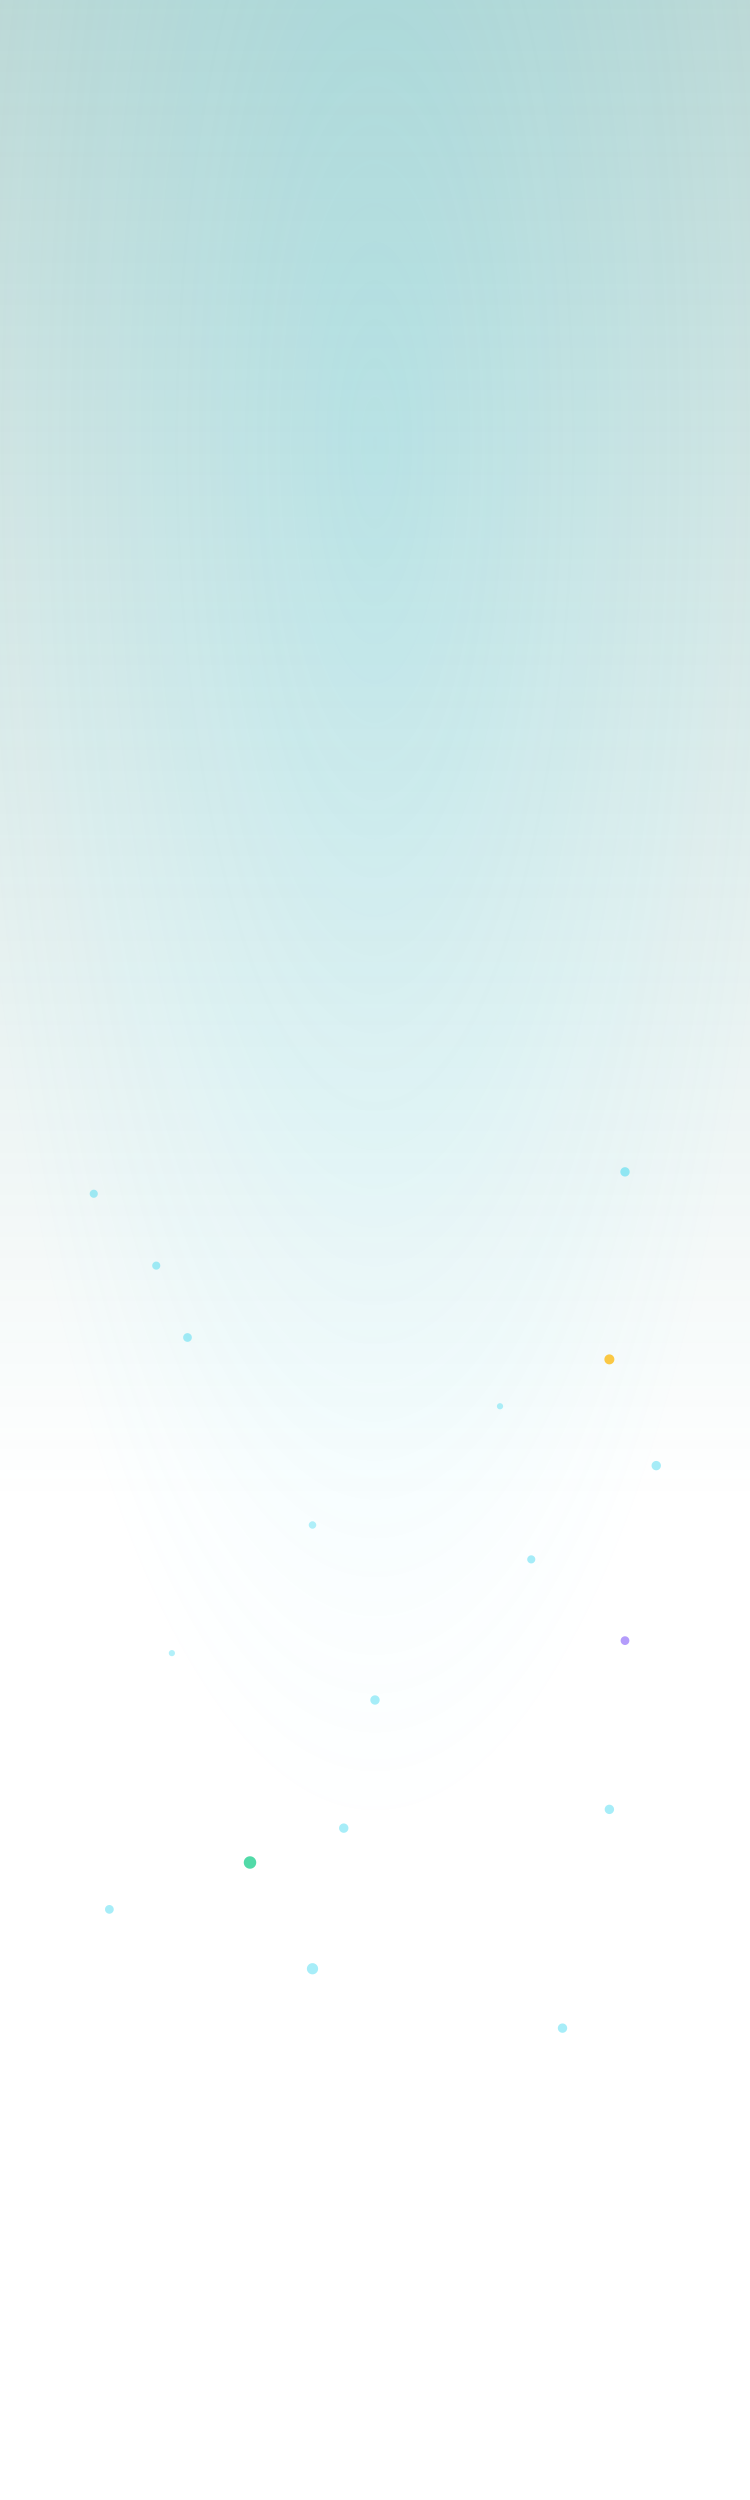
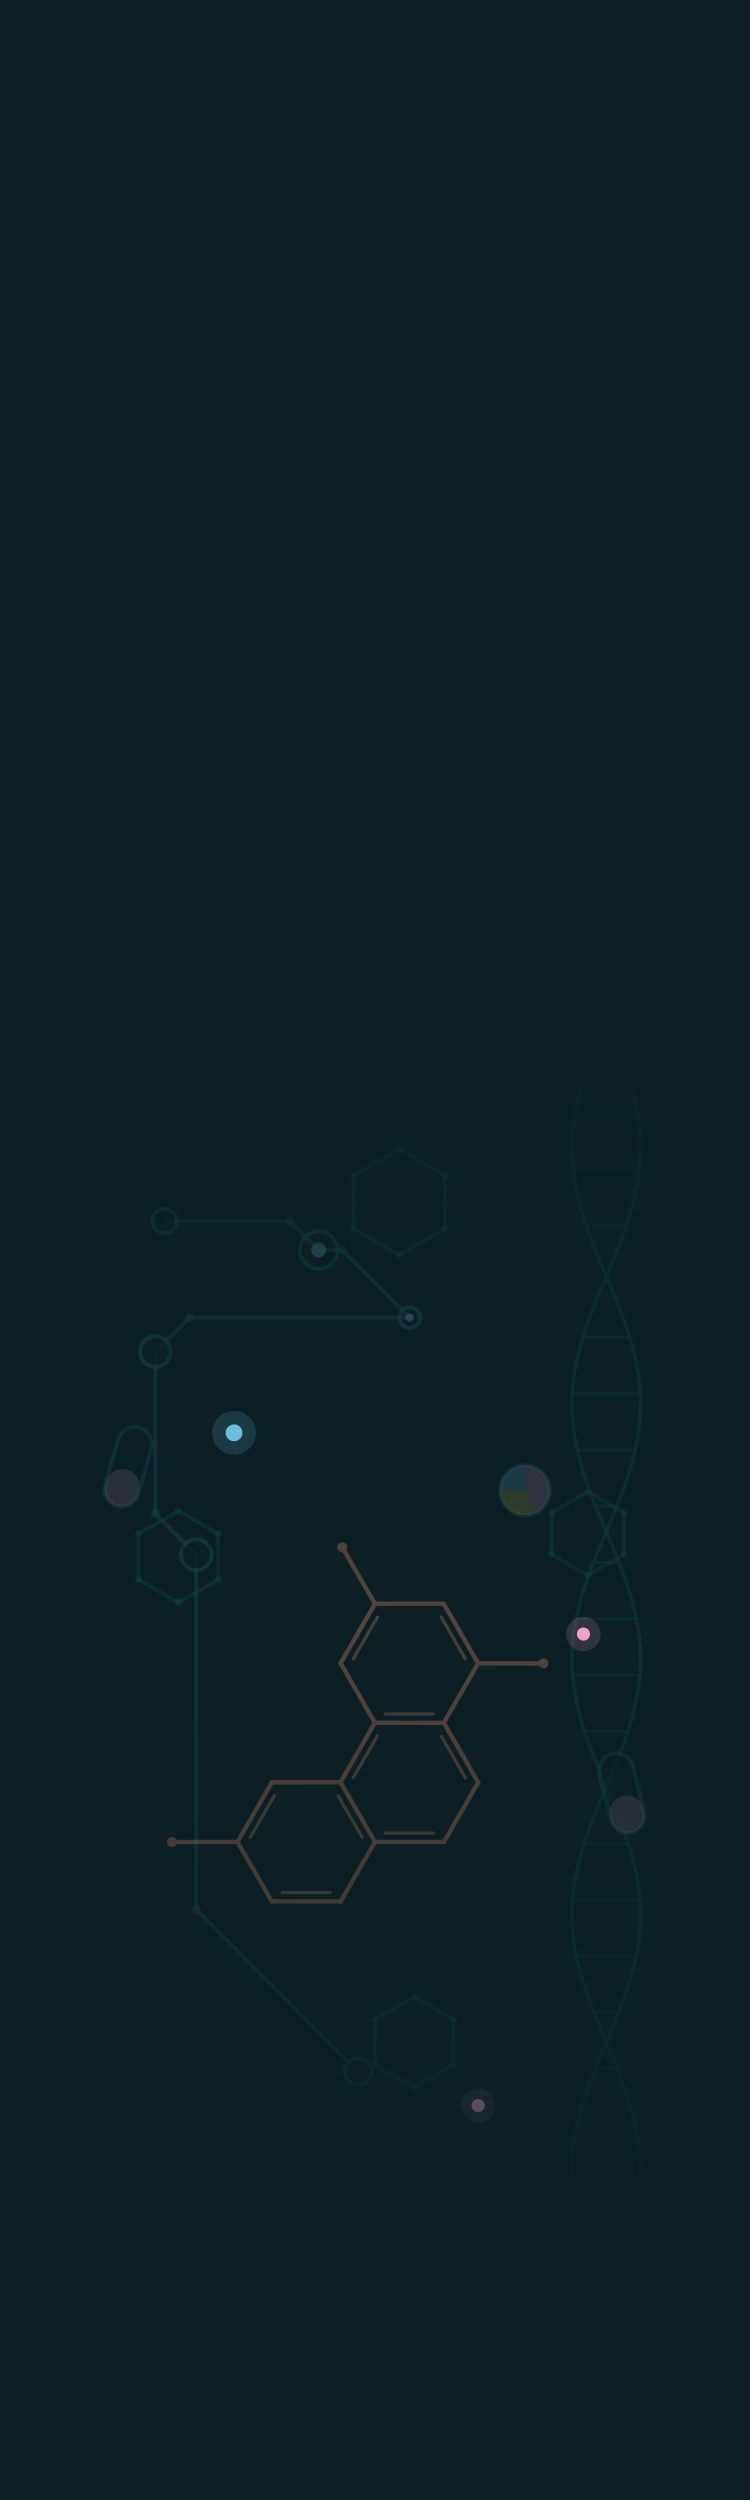
<svg xmlns="http://www.w3.org/2000/svg" viewBox="0 0 240 800" preserveAspectRatio="xMidYMid slice" role="img" aria-label="Genesis Workbench vertical sidebar background (dark)">
  <defs>
-     <linearGradient id="bg-fade-v-d" x1="0%" y1="0%" x2="0%" y2="100%">
-       <stop offset="0%" stop-color="#0f766e" stop-opacity="0.28" />
-       <stop offset="60%" stop-color="#0f766e" stop-opacity="0" />
+     <linearGradient id="bgv" x1="0" y1="0" x2="0" y2="1">
+       <stop offset="0" stop-color="#0b1f24" />
+       <stop offset="1" stop-color="#0b1f24" />
    </linearGradient>
-     <radialGradient id="bg-glow-v-d" cx="50%" cy="18%" r="55%">
-       <stop offset="0%" stop-color="#22d3ee" stop-opacity="0.14" />
-       <stop offset="100%" stop-color="#22d3ee" stop-opacity="0" />
-     </radialGradient>
-     <g id="ico-dna-v" stroke-linecap="round" fill="none" stroke="#67e8f9" stroke-width="1.5">
-       <path d="M -10 -5 C -7 -5 -3 5 0 5 C 3 5 7 -5 10 -5" />
-       <path d="M -10 5 C -7 5 -3 -5 0 -5 C 3 -5 7 5 10 5" />
+     <linearGradient id="fade" x1="0" y1="0" x2="0" y2="1">
+       <stop offset="0" stop-color="#fff" stop-opacity="0" />
+       <stop offset="0.40" stop-color="#fff" stop-opacity="0" />
+       <stop offset="0.53" stop-color="#fff" stop-opacity="0.85" />
+       <stop offset="0.65" stop-color="#fff" stop-opacity="1" />
+       <stop offset="0.78" stop-color="#fff" stop-opacity="0.7" />
+       <stop offset="0.90" stop-color="#fff" stop-opacity="0" />
+       <stop offset="1" stop-color="#fff" stop-opacity="0" />
+     </linearGradient>
+     <mask id="fademask">
+       <rect width="240" height="800" fill="url(#fade)" />
+     </mask>
+   </defs>
+   <rect width="240" height="800" fill="url(#bgv)" />
+   <g mask="url(#fademask)">
+     <g opacity="0.34">
+       <g opacity="0.85">
+         <animate attributeName="opacity" values="0.2;0.85;0.2" keyTimes="0;0.5;1" dur="8.3s" begin="7.4s" repeatCount="indefinite" calcMode="spline" keySplines="0.42 0 0.58 1;0.42 0 0.58 1" />
+         <polyline points="199.6,497.4 188.1,504.1 176.5,497.4 176.5,484.1 188.1,477.4 199.6,484.1 199.6,497.4" fill="none" stroke="#178a8a" stroke-width="1.2" opacity="0.45" stroke-linejoin="round" />
+         <circle cx="199.6" cy="497.4" r="1.1" fill="#178a8a" opacity="0.45" />
+         <circle cx="188.1" cy="504.1" r="1.1" fill="#178a8a" opacity="0.45" />
+         <circle cx="176.5" cy="497.4" r="1.1" fill="#178a8a" opacity="0.45" />
+         <circle cx="176.5" cy="484.1" r="1.1" fill="#178a8a" opacity="0.45" />
+         <circle cx="188.1" cy="477.4" r="1.1" fill="#178a8a" opacity="0.45" />
+         <circle cx="199.6" cy="484.1" r="1.1" fill="#178a8a" opacity="0.45" />
+       </g>
+       <polyline points="145.1,660.7 132.6,668.0 120.0,660.7 120.0,646.2 132.6,639.0 145.1,646.2 145.1,660.7" fill="none" stroke="#178a8a" stroke-width="1.2" opacity="0.45" stroke-linejoin="round" />
+       <circle cx="145.1" cy="660.7" r="1.1" fill="#178a8a" opacity="0.45" />
+       <circle cx="132.6" cy="668.0" r="1.1" fill="#178a8a" opacity="0.45" />
+       <circle cx="120.0" cy="660.7" r="1.1" fill="#178a8a" opacity="0.45" />
+       <circle cx="120.0" cy="646.2" r="1.1" fill="#178a8a" opacity="0.45" />
+       <circle cx="132.6" cy="639.0" r="1.1" fill="#178a8a" opacity="0.45" />
+       <circle cx="145.1" cy="646.2" r="1.1" fill="#178a8a" opacity="0.45" />
+       <polyline points="69.8,505.5 57.1,512.8 44.3,505.5 44.3,490.8 57.1,483.5 69.8,490.8 69.8,505.5" fill="none" stroke="#178a8a" stroke-width="1.2" opacity="0.45" stroke-linejoin="round" />
+       <circle cx="69.8" cy="505.5" r="1.1" fill="#178a8a" opacity="0.45" />
+       <circle cx="57.1" cy="512.8" r="1.1" fill="#178a8a" opacity="0.45" />
+       <circle cx="44.3" cy="505.5" r="1.1" fill="#178a8a" opacity="0.45" />
+       <circle cx="44.3" cy="490.8" r="1.1" fill="#178a8a" opacity="0.45" />
+       <circle cx="57.1" cy="483.5" r="1.1" fill="#178a8a" opacity="0.45" />
+       <circle cx="69.8" cy="490.8" r="1.1" fill="#178a8a" opacity="0.45" />
+       <polyline points="142.4,393.2 127.8,401.6 113.1,393.2 113.1,376.2 127.8,367.7 142.4,376.2 142.4,393.2" fill="none" stroke="#178a8a" stroke-width="1.2" opacity="0.45" stroke-linejoin="round" />
+       <circle cx="142.4" cy="393.2" r="1.1" fill="#178a8a" opacity="0.45" />
+       <circle cx="127.8" cy="401.6" r="1.1" fill="#178a8a" opacity="0.45" />
+       <circle cx="113.1" cy="393.2" r="1.1" fill="#178a8a" opacity="0.45" />
+       <circle cx="113.1" cy="376.2" r="1.1" fill="#178a8a" opacity="0.45" />
+       <circle cx="127.8" cy="367.7" r="1.1" fill="#178a8a" opacity="0.45" />
+       <circle cx="142.4" cy="376.2" r="1.1" fill="#178a8a" opacity="0.45" />
+       <polyline points="202.0,348.0 203.1,352.0 203.9,356.0 204.5,360.0 204.9,364.0 205.0,368.0 204.8,372.0 204.4,376.0 203.8,380.0 202.9,384.0 201.8,388.0 200.5,392.0 199.1,396.0 197.5,400.0 195.9,404.0 194.2,408.0 192.5,412.0 190.8,416.0 189.3,420.0 187.8,424.0 186.5,428.0 185.3,432.0 184.4,436.0 183.7,440.0 183.2,444.0 183.0,448.0 183.1,452.0 183.4,456.0 183.9,460.0 184.7,464.0 185.7,468.0 186.9,472.0 188.3,476.0 189.8,480.0 191.4,484.0 193.1,488.0 194.8,492.0 196.5,496.0 198.1,500.0 199.6,504.0 201.0,508.0 202.2,512.0 203.2,516.0 204.0,520.0 204.6,524.0 204.9,528.0 205.0,532.0 204.8,536.0 204.3,540.0 203.6,544.0 202.7,548.0 201.6,552.0 200.3,556.0 198.8,560.0 197.2,564.0 195.6,568.0 193.9,572.0 192.2,576.0 190.6,580.0 189.0,584.0 187.6,588.0 186.3,592.0 185.2,596.0 184.3,600.0 183.6,604.0 183.2,608.0 183.0,612.0 183.1,616.0 183.4,620.0 184.0,624.0 184.9,628.0 185.9,632.0 187.2,636.0 188.6,640.0 190.1,644.0 191.7,648.0 193.4,652.0 195.1,656.0 196.7,660.0 198.3,664.0 199.8,668.0 201.2,672.0 202.4,676.0 203.4,680.0 204.1,684.0 204.7,688.0 205.0,692.0 205.0,696.0" fill="none" stroke="#178a8a" stroke-width="1.2" opacity="0.4" stroke-linecap="round" />
+       <polyline points="186.0,348.0 184.9,352.0 184.1,356.0 183.5,360.0 183.1,364.0 183.0,368.0 183.2,372.0 183.6,376.0 184.2,380.0 185.1,384.0 186.2,388.0 187.5,392.0 188.9,396.0 190.5,400.0 192.1,404.0 193.8,408.0 195.5,412.0 197.2,416.0 198.7,420.0 200.2,424.0 201.5,428.0 202.7,432.0 203.6,436.0 204.3,440.0 204.8,444.0 205.0,448.0 204.9,452.0 204.6,456.0 204.1,460.0 203.3,464.0 202.3,468.0 201.1,472.0 199.7,476.0 198.2,480.0 196.6,484.0 194.9,488.0 193.2,492.0 191.5,496.0 189.9,500.0 188.4,504.0 187.0,508.0 185.8,512.0 184.8,516.0 184.0,520.0 183.4,524.0 183.1,528.0 183.0,532.0 183.2,536.0 183.7,540.0 184.4,544.0 185.3,548.0 186.4,552.0 187.7,556.0 189.2,560.0 190.8,564.0 192.4,568.0 194.1,572.0 195.8,576.0 197.4,580.0 199.0,584.0 200.4,588.0 201.7,592.0 202.8,596.0 203.7,600.0 204.4,604.0 204.8,608.0 205.0,612.0 204.9,616.0 204.6,620.0 204.0,624.0 203.1,628.0 202.1,632.0 200.8,636.0 199.4,640.0 197.9,644.0 196.3,648.0 194.6,652.0 192.9,656.0 191.3,660.0 189.7,664.0 188.2,668.0 186.8,672.0 185.6,676.0 184.6,680.0 183.9,684.0 183.3,688.0 183.0,692.0 183.0,696.0" fill="none" stroke="#178a8a" stroke-width="1.2" opacity="0.4" stroke-linecap="round" />
+       <line x1="203.9" y1="356" x2="184.1" y2="356" stroke="#178a8a" stroke-width="0.9" opacity="0.32" />
+       <line x1="204.7" y1="374" x2="183.3" y2="374" stroke="#178a8a" stroke-width="0.9" opacity="0.32" />
+       <line x1="200.5" y1="392" x2="187.5" y2="392" stroke="#178a8a" stroke-width="0.9" opacity="0.32" />
+       <line x1="193.3" y1="410" x2="194.7" y2="410" stroke="#178a8a" stroke-width="0.9" opacity="0.32" />
+       <line x1="186.5" y1="428" x2="201.5" y2="428" stroke="#178a8a" stroke-width="0.9" opacity="0.32" />
+       <line x1="183.1" y1="446" x2="204.9" y2="446" stroke="#178a8a" stroke-width="0.9" opacity="0.32" />
+       <line x1="184.7" y1="464" x2="203.3" y2="464" stroke="#178a8a" stroke-width="0.9" opacity="0.32" />
+       <line x1="190.6" y1="482" x2="197.4" y2="482" stroke="#178a8a" stroke-width="0.9" opacity="0.32" />
+       <line x1="198.1" y1="500" x2="189.9" y2="500" stroke="#178a8a" stroke-width="0.9" opacity="0.32" />
+       <line x1="203.7" y1="518" x2="184.3" y2="518" stroke="#178a8a" stroke-width="0.9" opacity="0.32" />
+       <line x1="204.8" y1="536" x2="183.2" y2="536" stroke="#178a8a" stroke-width="0.9" opacity="0.32" />
+       <line x1="200.9" y1="554" x2="187.1" y2="554" stroke="#178a8a" stroke-width="0.9" opacity="0.32" />
+       <line x1="193.9" y1="572" x2="194.1" y2="572" stroke="#178a8a" stroke-width="0.9" opacity="0.32" />
+       <line x1="186.9" y1="590" x2="201.1" y2="590" stroke="#178a8a" stroke-width="0.9" opacity="0.32" />
+       <line x1="183.2" y1="608" x2="204.8" y2="608" stroke="#178a8a" stroke-width="0.9" opacity="0.32" />
+       <line x1="184.4" y1="626" x2="203.6" y2="626" stroke="#178a8a" stroke-width="0.9" opacity="0.32" />
+       <line x1="190.1" y1="644" x2="197.9" y2="644" stroke="#178a8a" stroke-width="0.9" opacity="0.32" />
+       <line x1="197.6" y1="662" x2="190.4" y2="662" stroke="#178a8a" stroke-width="0.9" opacity="0.32" />
+       <line x1="203.4" y1="680" x2="184.6" y2="680" stroke="#178a8a" stroke-width="0.9" opacity="0.32" />
+       <line x1="204.9" y1="698" x2="183.1" y2="698" stroke="#178a8a" stroke-width="0.9" opacity="0.32" />
+       <polyline points="52.7,390.7 92.7,390.7 102.0,400.0" fill="none" stroke="#1f7a86" stroke-width="1.3" opacity="0.6" stroke-linejoin="round" stroke-linecap="round" />
+       <circle cx="92.7" cy="390.7" r="1.4" fill="#1f7a86" opacity="0.55" />
+       <polyline points="102.0,400.0 109.5,400.0 131.1,421.6" fill="none" stroke="#1f7a86" stroke-width="1.3" opacity="0.6" stroke-linejoin="round" stroke-linecap="round" />
+       <circle cx="109.5" cy="400.0" r="1.4" fill="#1f7a86" opacity="0.55" />
+       <polyline points="131.1,421.6 60.6,421.6 49.7,432.5" fill="none" stroke="#1f7a86" stroke-width="1.3" opacity="0.6" stroke-linejoin="round" stroke-linecap="round" />
+       <circle cx="60.6" cy="421.6" r="1.4" fill="#1f7a86" opacity="0.55" />
+       <polyline points="49.7,432.5 49.7,484.4 62.8,497.5" fill="none" stroke="#1f7a86" stroke-width="1.3" opacity="0.6" stroke-linejoin="round" stroke-linecap="round" />
+       <circle cx="49.7" cy="484.4" r="1.4" fill="#1f7a86" opacity="0.55" />
+       <polyline points="62.8,497.5 62.8,611.0 114.6,662.9" fill="none" stroke="#1f7a86" stroke-width="1.3" opacity="0.6" stroke-linejoin="round" stroke-linecap="round" />
+       <circle cx="62.8" cy="611.0" r="1.4" fill="#1f7a86" opacity="0.55" />
+       <circle cx="102.0" cy="400.0" r="6.0" fill="none" stroke="#1f7a86" stroke-width="1.3" opacity="0.7" />
+       <g opacity="0.75">
+         <animate attributeName="opacity" values="0.25;0.75;0.25" keyTimes="0;0.5;1" dur="6.2s" begin="6.0s" repeatCount="indefinite" calcMode="spline" keySplines="0.42 0 0.58 1;0.42 0 0.58 1" />
+         <circle cx="102.0" cy="400.0" r="2.4" fill="#7dd3fc" />
+       </g>
+       <circle cx="49.7" cy="432.5" r="4.9" fill="#0b1f24" stroke="#1f7a86" stroke-width="1.3" opacity="0.7" />
+       <circle cx="62.8" cy="497.5" r="4.9" fill="#0b1f24" stroke="#1f7a86" stroke-width="1.3" opacity="0.7" />
+       <circle cx="131.1" cy="421.6" r="3.3" fill="none" stroke="#1f7a86" stroke-width="1.3" opacity="0.7" />
+       <g opacity="0.75">
+         <animate attributeName="opacity" values="0.25;0.75;0.25" keyTimes="0;0.5;1" dur="7.7s" begin="2.8s" repeatCount="indefinite" calcMode="spline" keySplines="0.42 0 0.58 1;0.42 0 0.58 1" />
+         <circle cx="131.1" cy="421.6" r="1.3" fill="#7dd3fc" />
+       </g>
+       <circle cx="114.6" cy="662.9" r="4.3" fill="#0b1f24" stroke="#1f7a86" stroke-width="1.3" opacity="0.7" />
+       <circle cx="52.7" cy="390.7" r="3.9" fill="#0b1f24" stroke="#1f7a86" stroke-width="1.3" opacity="0.7" />
+       <g transform="translate(41.0,469.4) rotate(16)">
+         <rect x="-5.5" y="-13.0" width="11" height="26" rx="5.5" fill="#0b1f24" stroke="#1f7a86" stroke-width="1.3" opacity="0.55" />
+         <rect x="-5.5" y="1.0" width="11" height="12.0" rx="5.5" fill="#f9a8d4" opacity="0.4" />
+       </g>
+       <g transform="translate(199.0,573.8) rotate(-14)">
+         <rect x="-5.5" y="-13.0" width="11" height="26" rx="5.5" fill="#0b1f24" stroke="#1f7a86" stroke-width="1.3" opacity="0.55" />
+         <rect x="-5.5" y="1.0" width="11" height="12.0" rx="5.5" fill="#f9a8d4" opacity="0.4" />
+       </g>
+       <g opacity="0.85">
+         <animate attributeName="opacity" values="0.2;0.85;0.2" keyTimes="0;0.5;1" dur="9.1s" begin="8.5s" repeatCount="indefinite" calcMode="spline" keySplines="0.42 0 0.58 1;0.42 0 0.58 1" />
+         <circle cx="168.0" cy="476.9" r="8.0" fill="none" stroke="#1f7a86" stroke-width="1.3" opacity="0.7" />
+         <path d="M168.0,476.9 L168.0,468.9 A8.0,8.0 0 0 1 171.8,483.9 Z" fill="#f9a8d4" opacity="0.55" />
+         <path d="M168.0,476.9 L171.8,483.9 A8.0,8.0 0 0 1 160.0,476.9 Z" fill="#fcd34d" opacity="0.55" />
+         <path d="M168.0,476.9 L160.0,476.9 A8.0,8.0 0 0 1 168.0,468.9 Z" fill="#7dd3fc" opacity="0.55" />
+       </g>
    </g>
-     <g id="ico-mol-v" stroke-linejoin="round" fill="none">
-       <polygon points="-3.46,6 0,4 0,0 -3.46,-2 -6.92,0 -6.92,4" stroke="currentColor" stroke-width="1.1" />
-       <polygon points="3.46,6 6.92,4 6.92,0 3.46,-2 0,0 0,4" stroke="currentColor" stroke-width="1.1" />
-       <polygon points="0,0 3.46,-2 3.46,-6 0,-8 -3.46,-6 -3.46,-2" stroke="currentColor" stroke-width="1.1" />
-       <circle cx="-3.46" cy="6" r="1.4" stroke="none" fill="currentColor" />
-       <circle cx="3.46" cy="6" r="1.4" stroke="none" fill="currentColor" />
-       <circle cx="0" cy="-8" r="1.4" stroke="none" fill="currentColor" />
+     <g opacity="0.32" transform="rotate(30 120.0 564.0)">
+       <polyline points="132.7,542.0 113.6,553.0" fill="none" stroke="#ef8e6f" stroke-width="1.4" stroke-linecap="round" />
+       <polyline points="113.6,553.0 94.6,542.0" fill="none" stroke="#ef8e6f" stroke-width="1.4" stroke-linecap="round" />
+       <polyline points="94.6,542.0 94.6,520.0" fill="none" stroke="#ef8e6f" stroke-width="1.4" stroke-linecap="round" />
+       <polyline points="94.6,520.0 113.6,509.0" fill="none" stroke="#ef8e6f" stroke-width="1.4" stroke-linecap="round" />
+       <polyline points="113.6,509.0 132.7,520.0" fill="none" stroke="#ef8e6f" stroke-width="1.4" stroke-linecap="round" />
+       <polyline points="132.7,520.0 132.7,542.0" fill="none" stroke="#ef8e6f" stroke-width="1.4" stroke-linecap="round" />
+       <polyline points="151.8,575.0 132.7,586.0" fill="none" stroke="#ef8e6f" stroke-width="1.4" stroke-linecap="round" />
+       <polyline points="132.7,586.0 113.6,575.0" fill="none" stroke="#ef8e6f" stroke-width="1.4" stroke-linecap="round" />
+       <polyline points="113.6,575.0 113.6,553.0" fill="none" stroke="#ef8e6f" stroke-width="1.4" stroke-linecap="round" />
+       <polyline points="132.7,542.0 151.8,553.0" fill="none" stroke="#ef8e6f" stroke-width="1.4" stroke-linecap="round" />
+       <polyline points="151.8,553.0 151.8,575.0" fill="none" stroke="#ef8e6f" stroke-width="1.4" stroke-linecap="round" />
+       <polyline points="132.7,608.0 113.6,619.0" fill="none" stroke="#ef8e6f" stroke-width="1.4" stroke-linecap="round" />
+       <polyline points="113.6,619.0 94.6,608.0" fill="none" stroke="#ef8e6f" stroke-width="1.4" stroke-linecap="round" />
+       <polyline points="94.6,608.0 94.6,586.0" fill="none" stroke="#ef8e6f" stroke-width="1.4" stroke-linecap="round" />
+       <polyline points="94.6,586.0 113.6,575.0" fill="none" stroke="#ef8e6f" stroke-width="1.4" stroke-linecap="round" />
+       <polyline points="132.7,586.0 132.7,608.0" fill="none" stroke="#ef8e6f" stroke-width="1.4" stroke-linecap="round" />
+       <polyline points="128.4,541.2 115.1,548.9" fill="none" stroke="#ef8e6f" stroke-width="1.05" stroke-linecap="round" opacity="0.85" />
+       <polyline points="97.4,538.7 97.4,523.3" fill="none" stroke="#ef8e6f" stroke-width="1.05" stroke-linecap="round" opacity="0.85" />
+       <polyline points="115.1,513.1 128.4,520.8" fill="none" stroke="#ef8e6f" stroke-width="1.05" stroke-linecap="round" opacity="0.85" />
+       <polyline points="147.5,574.2 134.2,581.9" fill="none" stroke="#ef8e6f" stroke-width="1.05" stroke-linecap="round" opacity="0.85" />
+       <polyline points="116.4,571.7 116.4,556.3" fill="none" stroke="#ef8e6f" stroke-width="1.05" stroke-linecap="round" opacity="0.85" />
+       <polyline points="134.2,546.1 147.5,553.8" fill="none" stroke="#ef8e6f" stroke-width="1.05" stroke-linecap="round" opacity="0.85" />
+       <polyline points="128.4,607.2 115.1,614.9" fill="none" stroke="#ef8e6f" stroke-width="1.05" stroke-linecap="round" opacity="0.85" />
+       <polyline points="97.4,604.7 97.4,589.3" fill="none" stroke="#ef8e6f" stroke-width="1.05" stroke-linecap="round" opacity="0.85" />
+       <polyline points="115.1,579.1 128.4,586.8" fill="none" stroke="#ef8e6f" stroke-width="1.05" stroke-linecap="round" opacity="0.85" />
+       <polyline points="94.6,520.0 76.5,509.6" fill="none" stroke="#ef8e6f" stroke-width="1.4" stroke-linecap="round" />
+       <circle cx="76.5" cy="509.6" r="1.6" fill="#ef8e6f" />
+       <polyline points="94.6,608.0 76.5,618.5" fill="none" stroke="#ef8e6f" stroke-width="1.4" stroke-linecap="round" />
+       <circle cx="76.5" cy="618.5" r="1.6" fill="#ef8e6f" />
+       <polyline points="132.7,520.0 150.8,509.6" fill="none" stroke="#ef8e6f" stroke-width="1.4" stroke-linecap="round" />
+       <circle cx="150.8" cy="509.6" r="1.6" fill="#ef8e6f" />
    </g>
-     <g id="ico-germ-v" stroke-linecap="round">
-       <ellipse rx="6" ry="4.2" stroke="currentColor" stroke-width="1.1" fill="none" />
-       <circle cx="-1.5" cy="-0.8" r="0.8" stroke="none" fill="currentColor" opacity="0.7" />
-       <circle cx="1.4" cy="1.4" r="0.8" stroke="none" fill="currentColor" opacity="0.7" />
-       <line x1="5.5" y1="-1" x2="10" y2="-3" stroke="currentColor" stroke-width="0.85" fill="none" />
-       <line x1="5.5" y1="1.5" x2="10" y2="4" stroke="currentColor" stroke-width="0.85" fill="none" />
-       <line x1="-5.5" y1="-1" x2="-10" y2="-3" stroke="currentColor" stroke-width="0.85" fill="none" />
-       <line x1="-5.5" y1="1.5" x2="-10" y2="4" stroke="currentColor" stroke-width="0.85" fill="none" />
-       <line x1="0" y1="-4.2" x2="-0.5" y2="-9" stroke="currentColor" stroke-width="0.85" fill="none" />
-     </g>
-     <g id="ico-beaker-v" stroke-linejoin="round" stroke-linecap="round" fill="none">
-       <line x1="-4" y1="-7" x2="4" y2="-7" stroke="currentColor" stroke-width="1.5" />
-       <path d="M -2.5 -7 L -2.5 -2 C -2.5 0 -5 4 -6 6.5 C -6 8 -4.5 8 -3.5 8 L 3.5 8 C 4.5 8 6 8 6 6.5 C 5 4 2.5 0 2.5 -2 L 2.5 -7" stroke="currentColor" stroke-width="1.2" />
-       <line x1="-4.5" y1="2.5" x2="4.5" y2="2.5" stroke="currentColor" stroke-width="0.7" opacity="0.55" stroke-dasharray="1.2,1.2" />
-     </g>
-   </defs>
-   <rect width="100%" height="100%" fill="url(#bg-fade-v-d)" />
-   <rect width="100%" height="100%" fill="url(#bg-glow-v-d)" />
-   <g>
-     <circle cx="30" cy="382" r="1.3" fill="#22d3ee" opacity="0.4">
-       <animateTransform attributeName="transform" type="translate" values="0,0; 2.5,-2; 0,1; -1.5,-1; 0,0" dur="6s" begin="0.2s" repeatCount="indefinite" calcMode="spline" keySplines="0.42 0 0.58 1; 0.42 0 0.58 1; 0.42 0 0.58 1; 0.42 0 0.58 1" />
-     </circle>
-     <circle cx="200" cy="375" r="1.5" fill="#22d3ee" opacity="0.45">
-       <animateTransform attributeName="transform" type="translate" values="0,0; -1,2.5; 1.5,1; 0,-1.5; 0,0" dur="7s" begin="0.5s" repeatCount="indefinite" calcMode="spline" keySplines="0.42 0 0.58 1; 0.42 0 0.58 1; 0.42 0 0.58 1; 0.42 0 0.58 1" />
-     </circle>
-     <circle cx="60" cy="428" r="1.4" fill="#22d3ee" opacity="0.4">
-       <animateTransform attributeName="transform" type="translate" values="0,0; -2,-1.5; -1,2; 2,0.5; 0,0" dur="9s" begin="1.1s" repeatCount="indefinite" calcMode="spline" keySplines="0.42 0 0.58 1; 0.42 0 0.58 1; 0.42 0 0.58 1; 0.42 0 0.58 1" />
-     </circle>
-     <circle cx="195" cy="435" r="1.6" fill="#fbbf24" opacity="0.85">
-       <animateTransform attributeName="transform" type="translate" values="0,0; 0,-3; 2,0; 0,2; 0,0" dur="10s" begin="1.4s" repeatCount="indefinite" calcMode="spline" keySplines="0.42 0 0.58 1; 0.42 0 0.58 1; 0.42 0 0.58 1; 0.42 0 0.58 1" />
-     </circle>
-     <circle cx="210" cy="469" r="1.5" fill="#22d3ee" opacity="0.4">
-       <animateTransform attributeName="transform" type="translate" values="0,0; 2.5,-2; 0,1; -1.5,-1; 0,0" dur="6s" begin="2.0s" repeatCount="indefinite" calcMode="spline" keySplines="0.42 0 0.58 1; 0.42 0 0.58 1; 0.42 0 0.58 1; 0.42 0 0.58 1" />
-     </circle>
-     <circle cx="100" cy="488" r="1.2" fill="#22d3ee" opacity="0.35">
-       <animateTransform attributeName="transform" type="translate" values="0,0; -1,2.5; 1.5,1; 0,-1.5; 0,0" dur="7s" begin="2.3s" repeatCount="indefinite" calcMode="spline" keySplines="0.42 0 0.58 1; 0.42 0 0.58 1; 0.42 0 0.58 1; 0.42 0 0.58 1" />
-     </circle>
-     <circle cx="200" cy="525" r="1.4" fill="#a78bfa" opacity="0.85">
-       <animateTransform attributeName="transform" type="translate" values="0,0; -2,-1.5; -1,2; 2,0.5; 0,0" dur="9s" begin="0.4s" repeatCount="indefinite" calcMode="spline" keySplines="0.42 0 0.58 1; 0.42 0 0.58 1; 0.42 0 0.58 1; 0.42 0 0.58 1" />
-     </circle>
-     <circle cx="120" cy="544" r="1.5" fill="#22d3ee" opacity="0.4">
-       <animateTransform attributeName="transform" type="translate" values="0,0; 0,-3; 2,0; 0,2; 0,0" dur="10s" begin="0.7s" repeatCount="indefinite" calcMode="spline" keySplines="0.42 0 0.58 1; 0.42 0 0.58 1; 0.42 0 0.58 1; 0.42 0 0.58 1" />
-     </circle>
-     <circle cx="195" cy="579" r="1.5" fill="#22d3ee" opacity="0.4">
-       <animateTransform attributeName="transform" type="translate" values="0,0; 2.5,-2; 0,1; -1.5,-1; 0,0" dur="6s" begin="1.3s" repeatCount="indefinite" calcMode="spline" keySplines="0.42 0 0.58 1; 0.42 0 0.58 1; 0.42 0 0.58 1; 0.42 0 0.58 1" />
-     </circle>
-     <circle cx="80" cy="596" r="2.0" fill="#34d399" opacity="0.85">
-       <animateTransform attributeName="transform" type="translate" values="0,0; -1,2.5; 1.5,1; 0,-1.5; 0,0" dur="7s" begin="1.6s" repeatCount="indefinite" calcMode="spline" keySplines="0.42 0 0.58 1; 0.42 0 0.58 1; 0.42 0 0.58 1; 0.42 0 0.58 1" />
-     </circle>
-     <circle cx="100" cy="630" r="1.8" fill="#22d3ee" opacity="0.4">
-       <animateTransform attributeName="transform" type="translate" values="0,0; -2,-1.5; -1,2; 2,0.5; 0,0" dur="9s" begin="2.2s" repeatCount="indefinite" calcMode="spline" keySplines="0.42 0 0.58 1; 0.42 0 0.58 1; 0.42 0 0.58 1; 0.42 0 0.58 1" />
-     </circle>
-     <circle cx="180" cy="649" r="1.5" fill="#22d3ee" opacity="0.4">
-       <animateTransform attributeName="transform" type="translate" values="0,0; 0,-3; 2,0; 0,2; 0,0" dur="10s" begin="2.5s" repeatCount="indefinite" calcMode="spline" keySplines="0.42 0 0.58 1; 0.42 0 0.58 1; 0.42 0 0.58 1; 0.42 0 0.58 1" />
-     </circle>
-     <circle cx="50" cy="405" r="1.3" fill="#22d3ee" opacity="0.4">
-       <animateTransform attributeName="transform" type="translate" values="0,0; 0,-3; 2,0; 0,2; 0,0" dur="10s" begin="0.9s" repeatCount="indefinite" calcMode="spline" keySplines="0.42 0 0.58 1; 0.42 0 0.58 1; 0.42 0 0.58 1; 0.42 0 0.58 1" />
-     </circle>
-     <circle cx="160" cy="450" r="1.0" fill="#22d3ee" opacity="0.35">
-       <animateTransform attributeName="transform" type="translate" values="0,0; -1,2.5; 1.5,1; 0,-1.5; 0,0" dur="7s" begin="2.7s" repeatCount="indefinite" calcMode="spline" keySplines="0.42 0 0.58 1; 0.42 0 0.58 1; 0.42 0 0.58 1; 0.42 0 0.58 1" />
-     </circle>
-     <circle cx="170" cy="499" r="1.3" fill="#22d3ee" opacity="0.4">
-       <animateTransform attributeName="transform" type="translate" values="0,0; -2,-1.5; -1,2; 2,0.5; 0,0" dur="9s" begin="0.65s" repeatCount="indefinite" calcMode="spline" keySplines="0.42 0 0.58 1; 0.42 0 0.58 1; 0.42 0 0.58 1; 0.42 0 0.58 1" />
-     </circle>
-     <circle cx="55" cy="529" r="1.0" fill="#22d3ee" opacity="0.35">
-       <animateTransform attributeName="transform" type="translate" values="0,0; 2.5,-2; 0,1; -1.5,-1; 0,0" dur="6s" begin="1.1s" repeatCount="indefinite" calcMode="spline" keySplines="0.42 0 0.58 1; 0.42 0 0.58 1; 0.42 0 0.58 1; 0.42 0 0.58 1" />
-     </circle>
-     <circle cx="110" cy="585" r="1.5" fill="#22d3ee" opacity="0.4">
-       <animateTransform attributeName="transform" type="translate" values="0,0; -1.5,1; 2,2; 1,-1; 0,0" dur="11s" begin="1.85s" repeatCount="indefinite" calcMode="spline" keySplines="0.42 0 0.58 1; 0.42 0 0.58 1; 0.42 0 0.58 1; 0.42 0 0.58 1" />
-     </circle>
-     <circle cx="35" cy="611" r="1.4" fill="#22d3ee" opacity="0.4">
-       <animateTransform attributeName="transform" type="translate" values="0,0; 1.5,-2.5; -2,-1; 1,1.5; 0,0" dur="8s" begin="2.25s" repeatCount="indefinite" calcMode="spline" keySplines="0.42 0 0.58 1; 0.42 0 0.58 1; 0.42 0 0.58 1; 0.42 0 0.58 1" />
-     </circle>
-   </g>
-   <g>
-     <g transform="translate(60,394) scale(0.8) rotate(12)">
-       <use href="#ico-mol-v" color="#67e8f9" stroke="#67e8f9" opacity="0">
-         <animate attributeName="opacity" values="0;0;0.4;0.4;0;0" keyTimes="0;0.12;0.32;0.62;0.82;1" dur="18s" begin="0s" repeatCount="indefinite" />
-       </use>
-     </g>
-     <g transform="translate(180,416) scale(0.85) rotate(-35)">
-       <use href="#ico-dna-v" opacity="0">
-         <animate attributeName="opacity" values="0;0;0.55;0.55;0;0" keyTimes="0;0.12;0.32;0.62;0.82;1" dur="20s" begin="3s" repeatCount="indefinite" />
-       </use>
-     </g>
-     <g transform="translate(190,459) scale(0.8) rotate(25)">
-       <use href="#ico-germ-v" color="#34d399" opacity="0">
-         <animate attributeName="opacity" values="0;0;0.65;0.65;0;0" keyTimes="0;0.12;0.32;0.62;0.82;1" dur="19s" begin="8s" repeatCount="indefinite" />
-       </use>
-     </g>
-     <g transform="translate(70,480) scale(0.85) rotate(-48)">
-       <use href="#ico-mol-v" color="#67e8f9" stroke="#67e8f9" opacity="0">
-         <animate attributeName="opacity" values="0;0;0.42;0.42;0;0" keyTimes="0;0.12;0.32;0.62;0.82;1" dur="22s" begin="10.5s" repeatCount="indefinite" />
-       </use>
-     </g>
-     <g transform="translate(55,519) scale(0.7) rotate(-25)">
-       <use href="#ico-germ-v" color="#67e8f9" stroke="#67e8f9" opacity="0">
-         <animate attributeName="opacity" values="0;0;0.4;0.4;0;0" keyTimes="0;0.12;0.32;0.62;0.82;1" dur="18s" begin="2s" repeatCount="indefinite" />
-       </use>
-     </g>
-     <g transform="translate(190,540) scale(0.8) rotate(42)">
-       <use href="#ico-mol-v" color="#a78bfa" stroke="#a78bfa" opacity="0">
-         <animate attributeName="opacity" values="0;0;0.7;0.7;0;0" keyTimes="0;0.12;0.32;0.62;0.82;1" dur="21s" begin="6s" repeatCount="indefinite" />
-       </use>
-     </g>
-     <g transform="translate(180,578) scale(0.8) rotate(55)">
-       <use href="#ico-dna-v" opacity="0">
-         <animate attributeName="opacity" values="0;0;0.55;0.55;0;0" keyTimes="0;0.12;0.32;0.62;0.82;1" dur="20s" begin="12s" repeatCount="indefinite" />
-       </use>
-     </g>
-     <g transform="translate(50,596) scale(0.75) rotate(-32)">
-       <use href="#ico-mol-v" color="#67e8f9" stroke="#67e8f9" opacity="0">
-         <animate attributeName="opacity" values="0;0;0.42;0.42;0;0" keyTimes="0;0.12;0.32;0.62;0.82;1" dur="17s" begin="14.5s" repeatCount="indefinite" />
-       </use>
-     </g>
-     <g transform="translate(80,626) scale(0.7) rotate(-45)">
-       <use href="#ico-dna-v" opacity="0">
-         <animate attributeName="opacity" values="0;0;0.5;0.5;0;0" keyTimes="0;0.12;0.32;0.62;0.82;1" dur="18s" begin="4.5s" repeatCount="indefinite" />
-       </use>
-     </g>
-     <g transform="translate(170,641) scale(0.8) rotate(30)">
-       <use href="#ico-mol-v" color="#67e8f9" stroke="#67e8f9" opacity="0">
-         <animate attributeName="opacity" values="0;0;0.4;0.4;0;0" keyTimes="0;0.12;0.32;0.62;0.82;1" dur="20s" begin="7.5s" repeatCount="indefinite" />
-       </use>
+     <g>
+       <circle cx="74.9" cy="458.5" r="7.0" fill="#7dd3fc" opacity="0.16" />
+       <circle cx="74.9" cy="458.5" r="2.7" fill="#7dd3fc" opacity="0.95" />
+       <circle cx="186.7" cy="522.9" r="5.5" fill="#f9a8d4" opacity="0.16" />
+       <circle cx="186.7" cy="522.9" r="2.1" fill="#f9a8d4" opacity="0.95" />
+       <circle cx="153.0" cy="673.8" r="5.5" fill="#f9a8d4" opacity="0.16" />
+       <circle cx="153.0" cy="673.8" r="2.1" fill="#f9a8d4" opacity="0.95" />
    </g>
  </g>
</svg>
